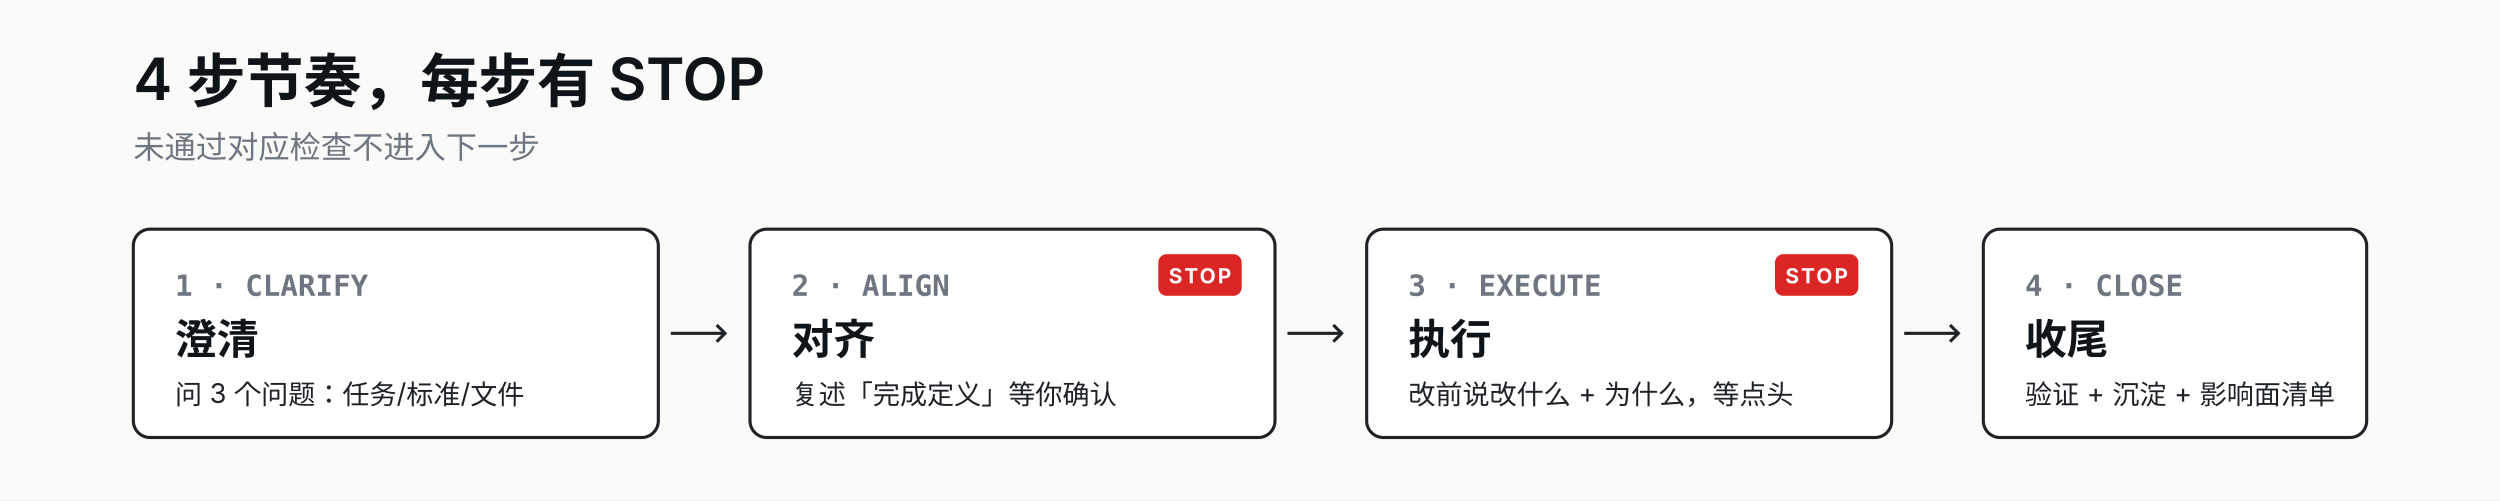
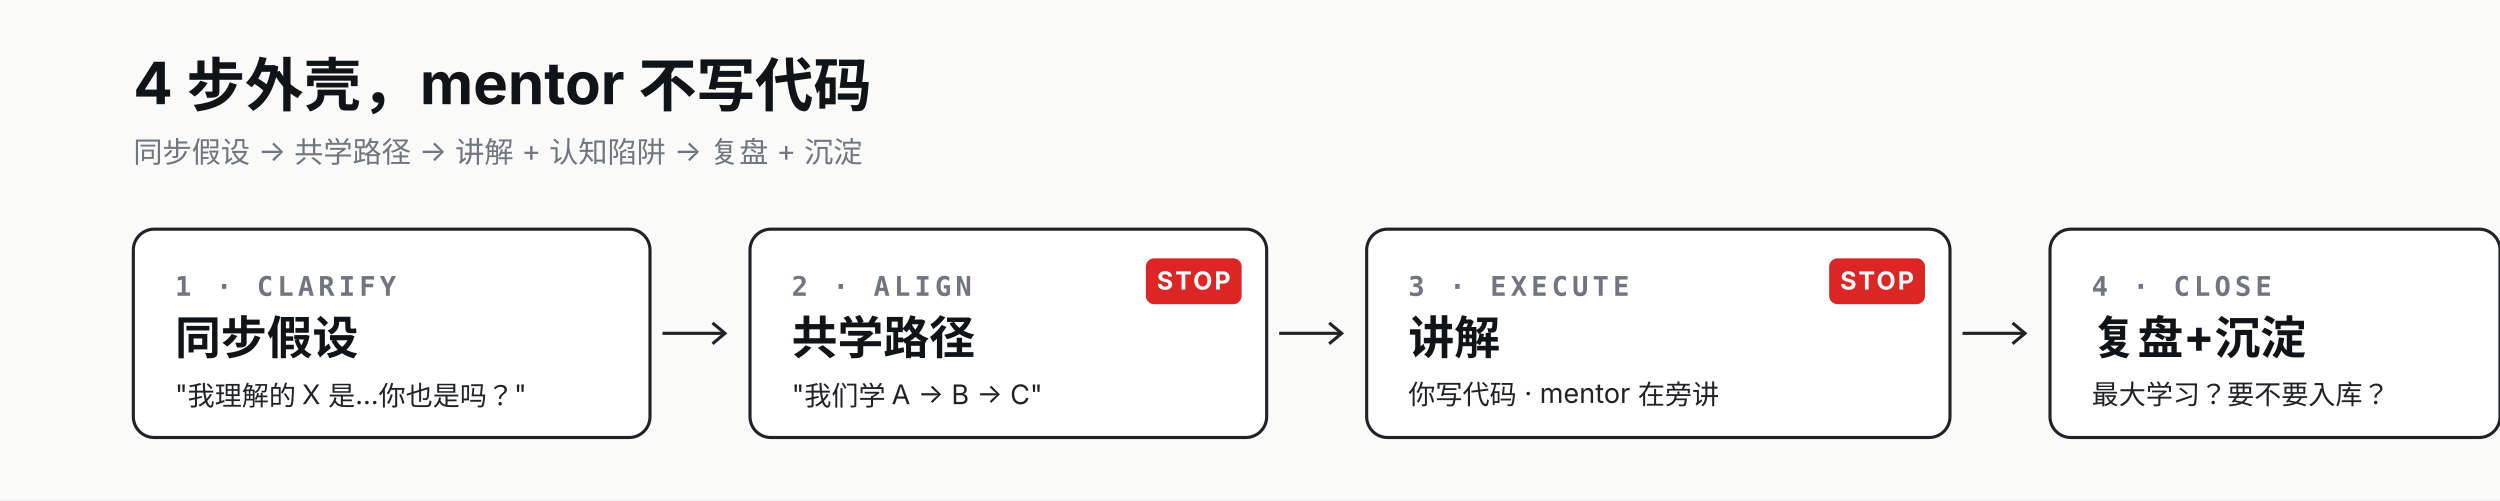
- <svg xmlns="http://www.w3.org/2000/svg" width="1200" height="240" viewBox="0 0 1200 240" role="img" aria-labelledby="flow-title" font-family="-apple-system, 'Segoe UI', 'PingFang SC', 'Microsoft YaHei', sans-serif">
+ <svg xmlns="http://www.w3.org/2000/svg" width="1200" height="240" viewBox="0 0 1200 240" role="img" aria-labelledby="flow-title" font-family="-apple-system, BlinkMacSystemFont, 'Segoe UI', 'PingFang SC', 'Microsoft YaHei', sans-serif">
  <rect width="1200" height="240" fill="#FAFAF9" />
-   <text x="64" y="48" font-size="28" font-weight="600" fill="#0F1419">4 步节奏，每步有 STOP</text>
-   <text x="64" y="76" font-size="15" fill="#6E7681">未通过对应检查不进入下一步</text>
+   <text x="64" y="50" font-size="28" font-weight="700" fill="#0F1419">4 步外壳，mentor 不写代码</text>
+   <text x="64" y="78" font-size="14" fill="#6E7681">同步假设 → 共学路径 → 讲解 + 认知陷阱 → 复盘 + 沉淀</text>
  <g transform="translate(64 110)">
    <g transform="translate(0 0)">
-       <rect width="252" height="100" rx="8" fill="#FFFFFF" stroke="#1F2328" stroke-width="1.5" />
-       <text x="20" y="32" font-size="14" font-weight="600" fill="#6E7681" font-family="ui-monospace, 'SF Mono', Menlo, Consolas, monospace">1 · CLARIFY</text>
-       <text x="20" y="60" font-size="20" font-weight="600" fill="#0F1419">澄清</text>
-       <text x="20" y="84" font-size="13" fill="#1F2328">问 3 个问题：任务/标准/文件</text>
+       <rect width="248" height="100" rx="10" fill="#FFFFFF" stroke="#1F2328" stroke-width="1.5" />
+       <text x="20" y="32" font-size="13" font-weight="700" fill="#6E7681" font-family="ui-monospace, 'SF Mono', Menlo, Consolas, monospace" letter-spacing="2">1 · CLARIFY</text>
+       <text x="20" y="60" font-size="22" font-weight="700" fill="#0F1419">同步假设</text>
+       <text x="20" y="84" font-size="13" fill="#1F2328">"我理解的 X 是...你也是吗？"</text>
    </g>
-     <g transform="translate(252 50)">
-       <line x1="6" y1="0" x2="32" y2="0" stroke="#1F2328" stroke-width="1.5" />
-       <polyline points="28,-4 32,0 28,4" fill="none" stroke="#1F2328" stroke-width="1.5" />
+     <g transform="translate(248 50)">
+       <line x1="6" y1="0" x2="36" y2="0" stroke="#1F2328" stroke-width="1.5" />
+       <polyline points="30,-5 36,0 30,5" fill="none" stroke="#1F2328" stroke-width="1.5" />
    </g>
    <g transform="translate(296 0)">
-       <rect width="252" height="100" rx="8" fill="#FFFFFF" stroke="#1F2328" stroke-width="1.5" />
-       <text x="20" y="32" font-size="14" font-weight="600" fill="#6E7681" font-family="ui-monospace, 'SF Mono', Menlo, Consolas, monospace">2 · ALIGN</text>
-       <text x="20" y="60" font-size="20" font-weight="600" fill="#0F1419">对齐</text>
-       <text x="20" y="84" font-size="13" fill="#1F2328">复述「完成定义」等你确认</text>
-       <g transform="translate(196 12)">
-         <rect width="40" height="20" rx="4" fill="#DC2626" />
-         <text x="20" y="14" font-size="10" font-weight="700" fill="#FAFAF9" text-anchor="middle" letter-spacing="1">STOP</text>
+       <rect width="248" height="100" rx="10" fill="#FFFFFF" stroke="#1F2328" stroke-width="1.5" />
+       <text x="20" y="32" font-size="13" font-weight="700" fill="#6E7681" font-family="ui-monospace, 'SF Mono', Menlo, Consolas, monospace" letter-spacing="2">2 · ALIGN</text>
+       <text x="20" y="60" font-size="22" font-weight="700" fill="#0F1419">共学路径</text>
+       <text x="20" y="84" font-size="13" fill="#1F2328">"我们学 A → B → C"</text>
+       <g transform="translate(190 14)">
+         <rect width="46" height="22" rx="4" fill="#DC2626" />
+         <text x="23" y="15" font-size="12" font-weight="700" fill="#FAFAF9" text-anchor="middle" letter-spacing="1">STOP</text>
      </g>
    </g>
-     <g transform="translate(548 50)">
-       <line x1="6" y1="0" x2="32" y2="0" stroke="#1F2328" stroke-width="1.5" />
-       <polyline points="28,-4 32,0 28,4" fill="none" stroke="#1F2328" stroke-width="1.5" />
+     <g transform="translate(544 50)">
+       <line x1="6" y1="0" x2="36" y2="0" stroke="#1F2328" stroke-width="1.5" />
+       <polyline points="30,-5 36,0 30,5" fill="none" stroke="#1F2328" stroke-width="1.5" />
    </g>
    <g transform="translate(592 0)">
-       <rect width="252" height="100" rx="8" fill="#FFFFFF" stroke="#1F2328" stroke-width="1.5" />
-       <text x="20" y="32" font-size="14" font-weight="600" fill="#6E7681" font-family="ui-monospace, 'SF Mono', Menlo, Consolas, monospace">3 · EXECUTE</text>
-       <text x="20" y="60" font-size="20" font-weight="600" fill="#0F1419">执行</text>
-       <text x="20" y="84" font-size="13" fill="#1F2328">改前说改什么 + 为什么，等点头</text>
-       <g transform="translate(196 12)">
-         <rect width="40" height="20" rx="4" fill="#DC2626" />
-         <text x="20" y="14" font-size="10" font-weight="700" fill="#FAFAF9" text-anchor="middle" letter-spacing="1">STOP</text>
+       <rect width="280" height="100" rx="10" fill="#FFFFFF" stroke="#1F2328" stroke-width="1.5" />
+       <text x="20" y="32" font-size="13" font-weight="700" fill="#6E7681" font-family="ui-monospace, 'SF Mono', Menlo, Consolas, monospace" letter-spacing="2">3 · EXECUTE</text>
+       <text x="20" y="60" font-size="22" font-weight="700" fill="#0F1419">讲解</text>
+       <text x="20" y="84" font-size="13" fill="#1F2328">你写代码 · mentor 在旁讲</text>
+       <g transform="translate(222 14)">
+         <rect width="46" height="22" rx="4" fill="#DC2626" />
+         <text x="23" y="15" font-size="12" font-weight="700" fill="#FAFAF9" text-anchor="middle" letter-spacing="1">STOP</text>
      </g>
    </g>
-     <g transform="translate(844 50)">
-       <line x1="6" y1="0" x2="32" y2="0" stroke="#1F2328" stroke-width="1.5" />
-       <polyline points="28,-4 32,0 28,4" fill="none" stroke="#1F2328" stroke-width="1.5" />
+     <g transform="translate(872 50)">
+       <line x1="6" y1="0" x2="36" y2="0" stroke="#1F2328" stroke-width="1.5" />
+       <polyline points="30,-5 36,0 30,5" fill="none" stroke="#1F2328" stroke-width="1.5" />
    </g>
-     <g transform="translate(888 0)">
-       <rect width="184" height="100" rx="8" fill="#FFFFFF" stroke="#1F2328" stroke-width="1.5" />
-       <text x="20" y="32" font-size="14" font-weight="600" fill="#6E7681" font-family="ui-monospace, 'SF Mono', Menlo, Consolas, monospace">4 · CLOSE</text>
-       <text x="20" y="60" font-size="20" font-weight="600" fill="#0F1419">收尾</text>
-       <text x="20" y="84" font-size="13" fill="#1F2328">验证 + 沉淀 + 影响面清单</text>
+     <g transform="translate(920 0)">
+       <rect width="216" height="100" rx="10" fill="#FFFFFF" stroke="#1F2328" stroke-width="1.5" />
+       <text x="20" y="32" font-size="13" font-weight="700" fill="#6E7681" font-family="ui-monospace, 'SF Mono', Menlo, Consolas, monospace" letter-spacing="2">4 · CLOSE</text>
+       <text x="20" y="60" font-size="22" font-weight="700" fill="#0F1419">复盘+沉淀</text>
+       <text x="20" y="84" font-size="13" fill="#1F2328">最大学习？要不要入库？</text>
    </g>
  </g>
</svg>
